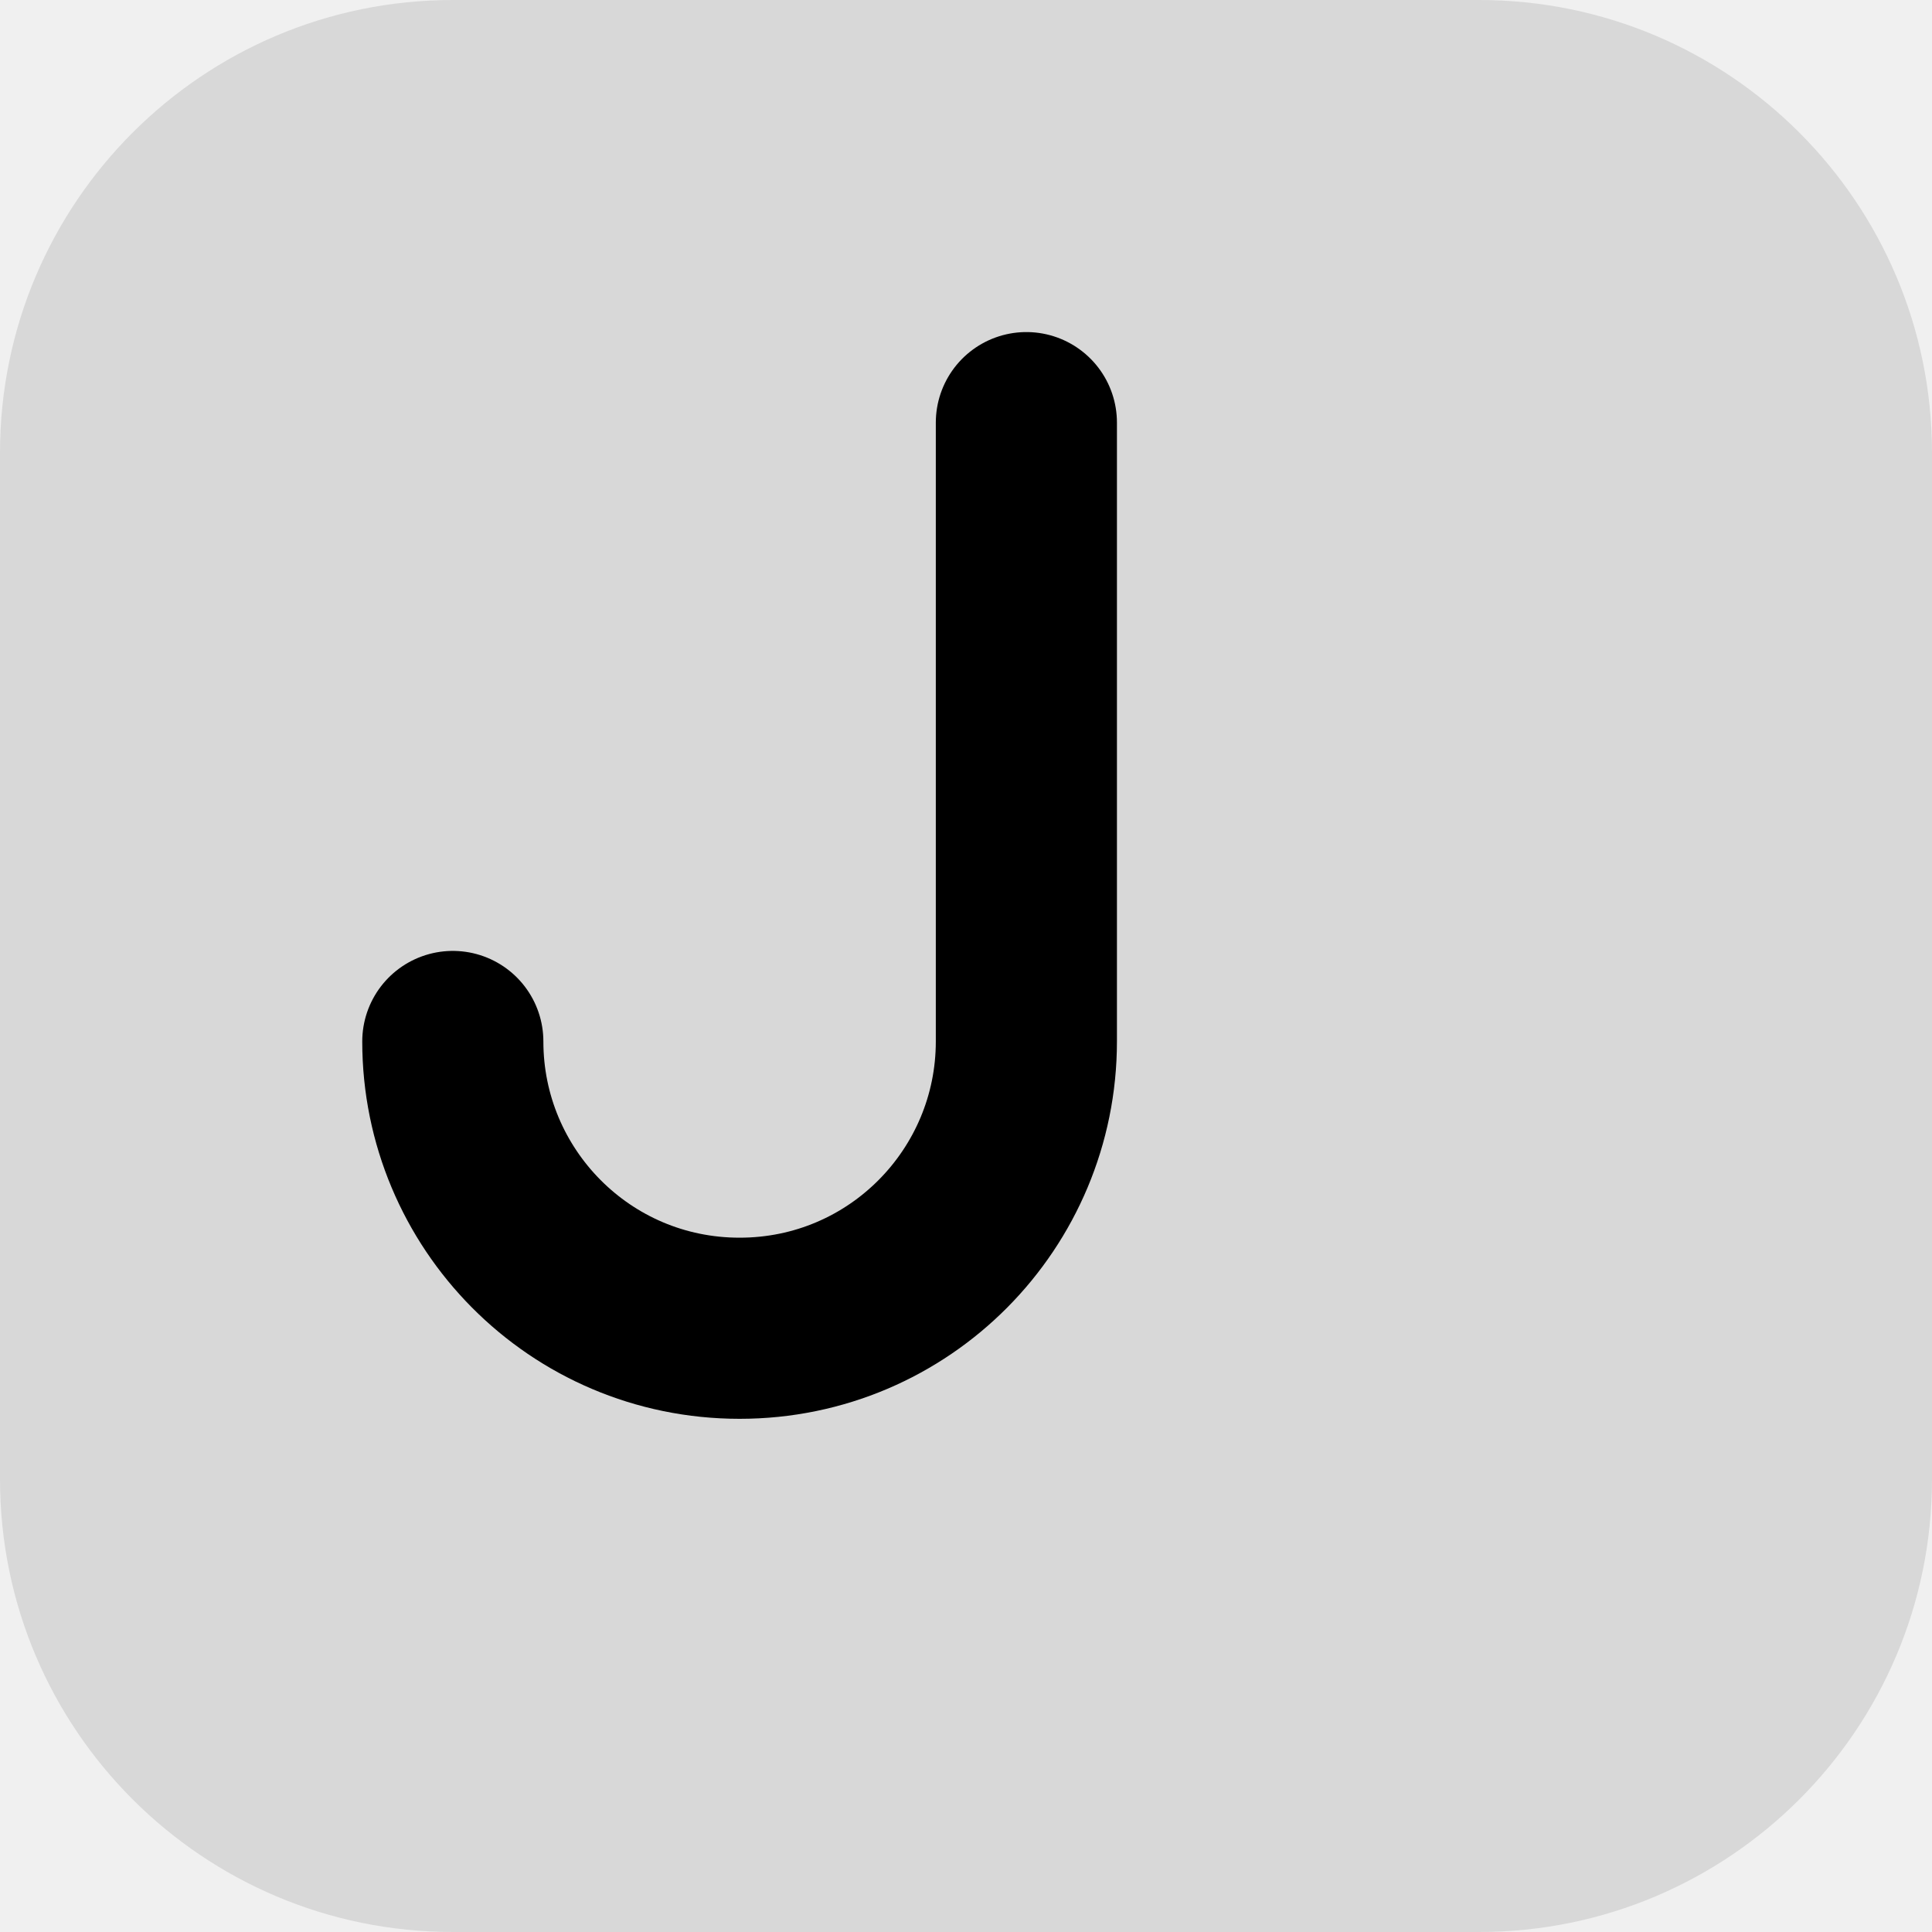
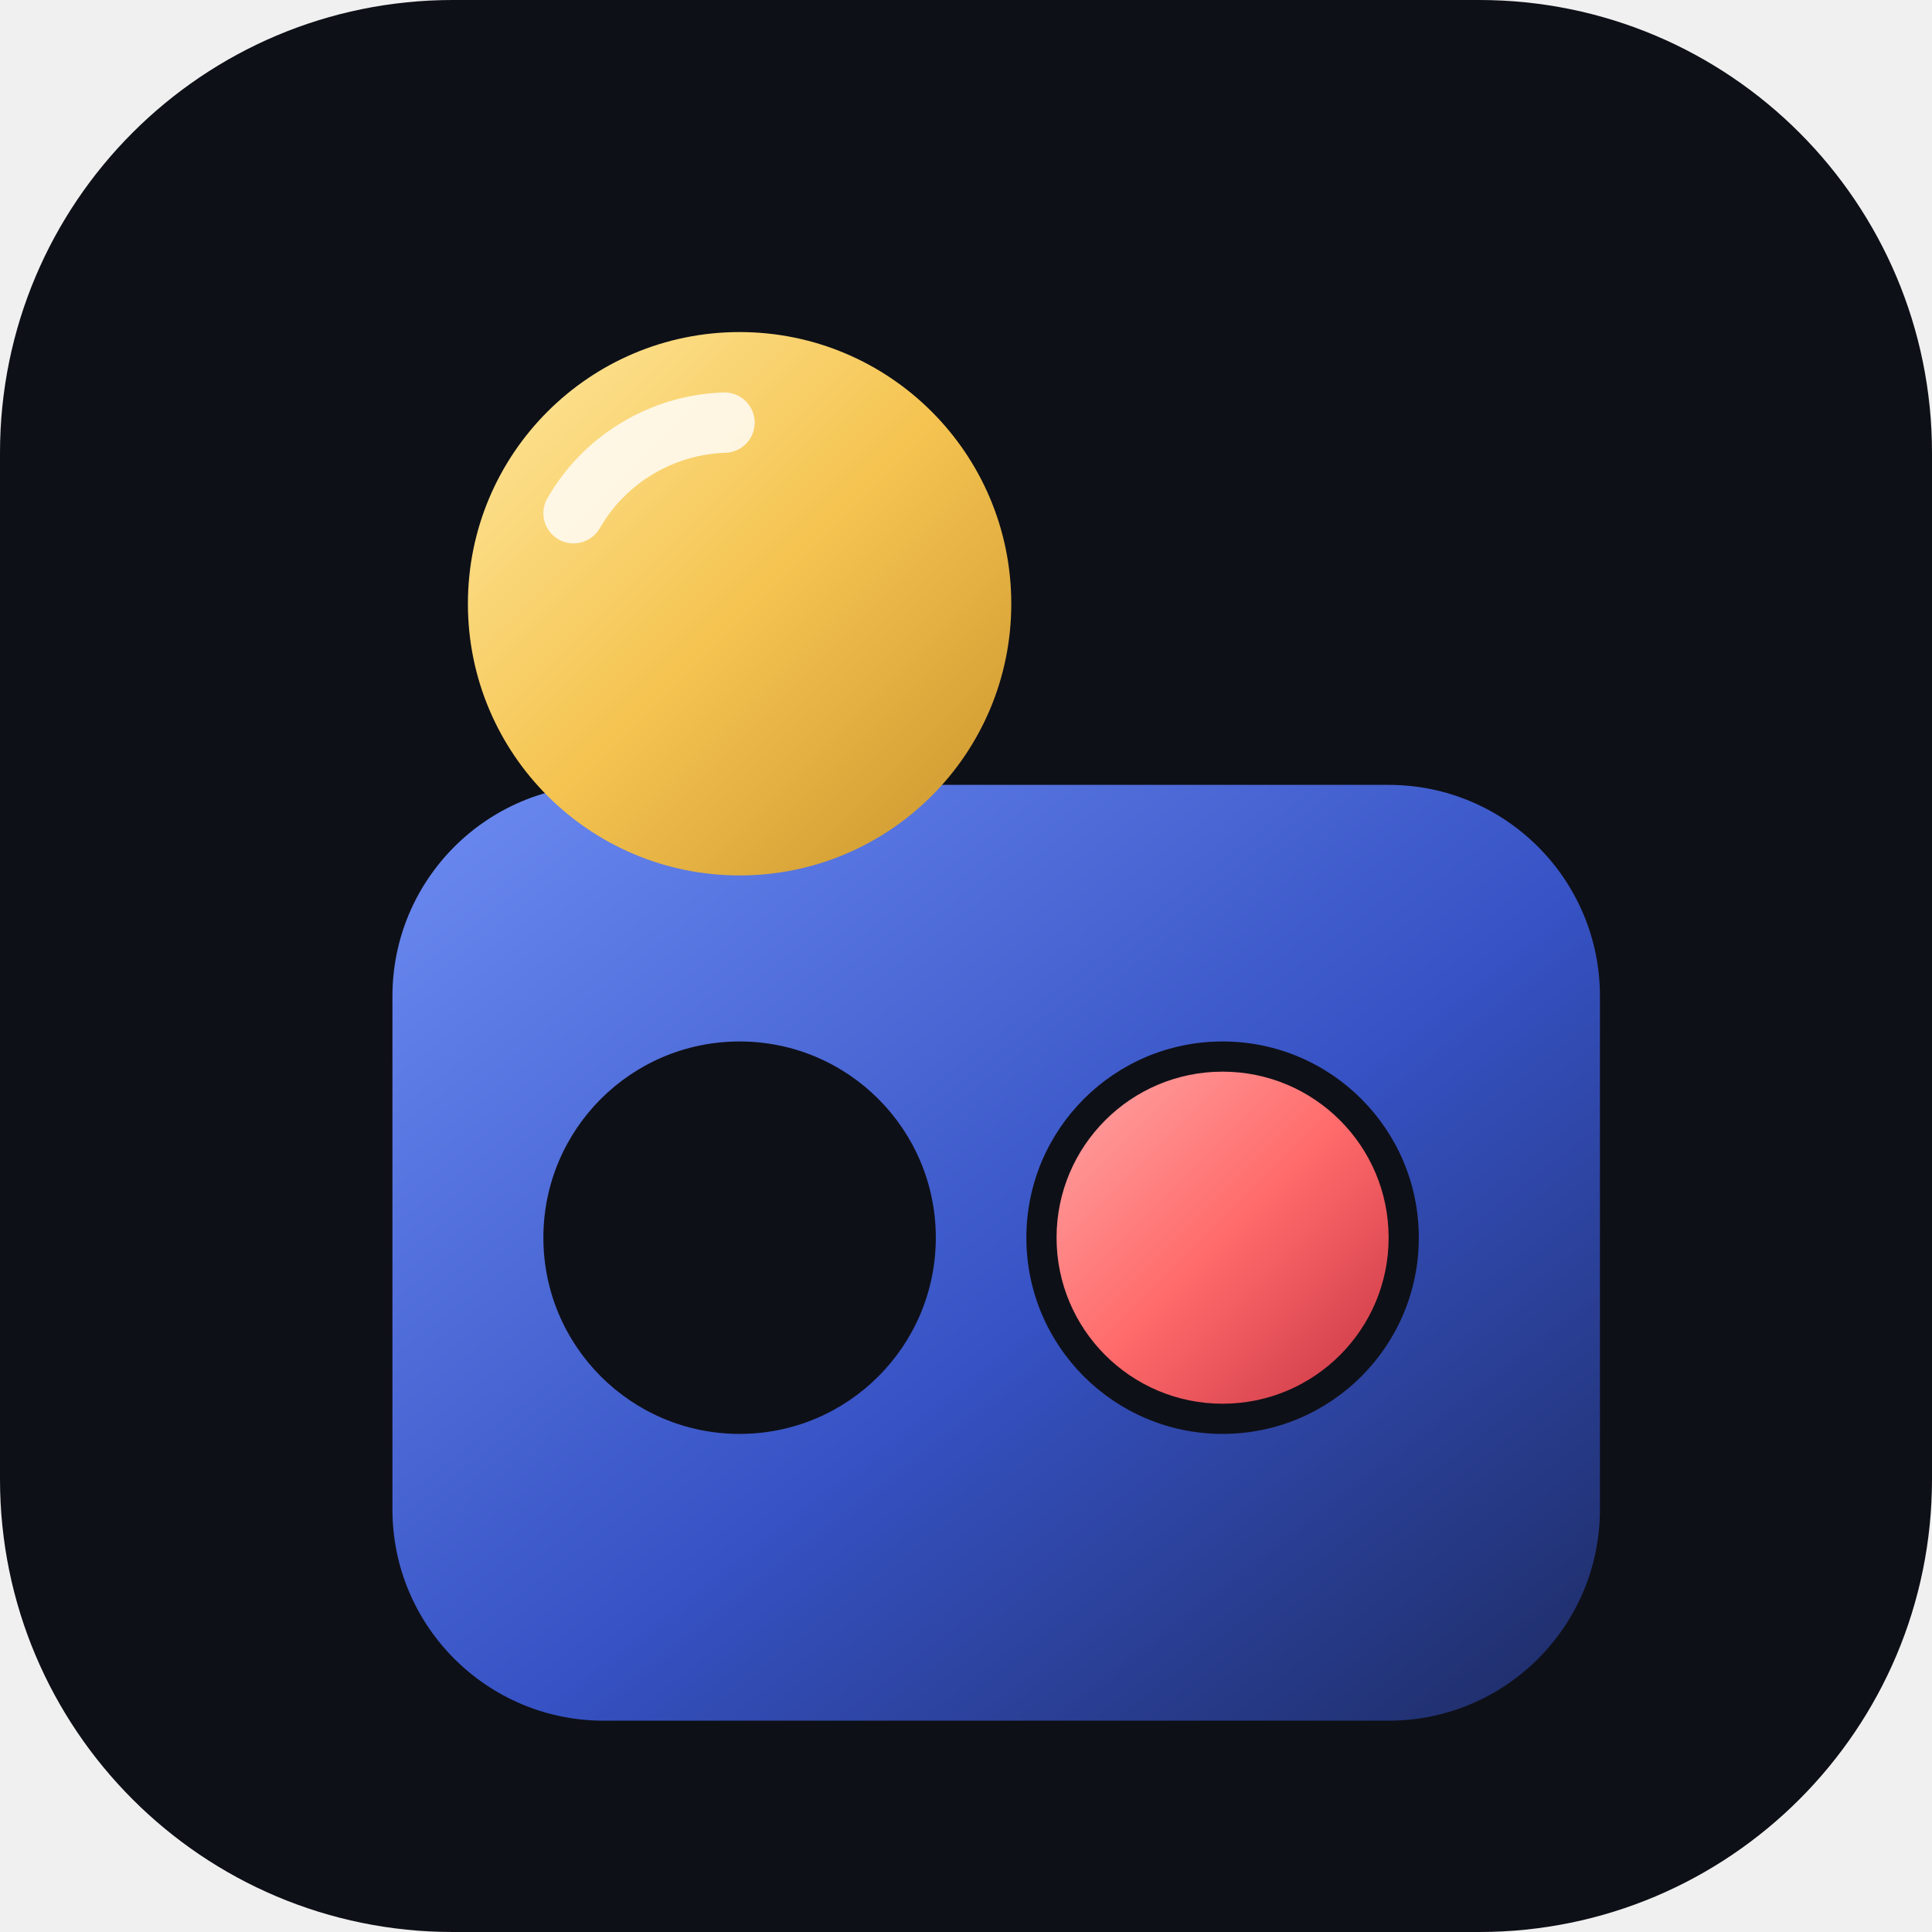
- <svg xmlns="http://www.w3.org/2000/svg" viewBox="0 0 64 64" width="28" height="28" aria-hidden="true">
-   <rect width="64" height="64" rx="15" fill="currentColor" opacity=".1" />
-   <path d="M34 14v20.5c0 5.2-4.2 9.5-9.5 9.5S15 39.7 15 34.5" fill="none" stroke="currentColor" stroke-width="6" stroke-linecap="round" />
+ <svg xmlns="http://www.w3.org/2000/svg" viewBox="0 0 64 64" width="64" height="64" aria-hidden="true">
+   <rect width="64" height="64" rx="15" fill="#0e1017" />
+   <defs>
+     <linearGradient id="b" x1="0" y1="0" x2="1" y2="1">
+       <stop offset="0" stop-color="#6d8cf2" />
+       <stop offset=".55" stop-color="#3652c4" />
+       <stop offset="1" stop-color="#1d2b63" />
+     </linearGradient>
+     <linearGradient id="g" x1="0" y1="0" x2="1" y2="1">
+       <stop offset="0" stop-color="#ffe9a0" />
+       <stop offset=".5" stop-color="#f5c451" />
+       <stop offset="1" stop-color="#c8922a" />
+     </linearGradient>
+     <linearGradient id="r" x1="0" y1="0" x2="1" y2="1">
+       <stop offset="0" stop-color="#ffa5a5" />
+       <stop offset=".5" stop-color="#ff6b6b" />
+       <stop offset="1" stop-color="#c93544" />
+     </linearGradient>
+   </defs>
+   <path fill-rule="evenodd" fill="url(#b)" d="M20 26H46A7 7 0 0 1 53 33V50A7 7 0 0 1 46 57H20A7 7 0 0 1 13 50V33A7 7 0 0 1 20 26ZM18 41a6.5 6.5 0 1 0 13 0a6.5 6.5 0 1 0 -13 0ZM34 41a6.5 6.5 0 1 0 13 0a6.5 6.5 0 1 0 -13 0Z" />
+   <circle cx="40.500" cy="41" r="5.500" fill="url(#r)" />
+   <circle cx="24.500" cy="20" r="9" fill="url(#g)" />
+   <path d="M19 17A6 6 0 0 1 24 14" fill="none" stroke="#fff" stroke-opacity=".8" stroke-width="2" stroke-linecap="round" />
</svg>
